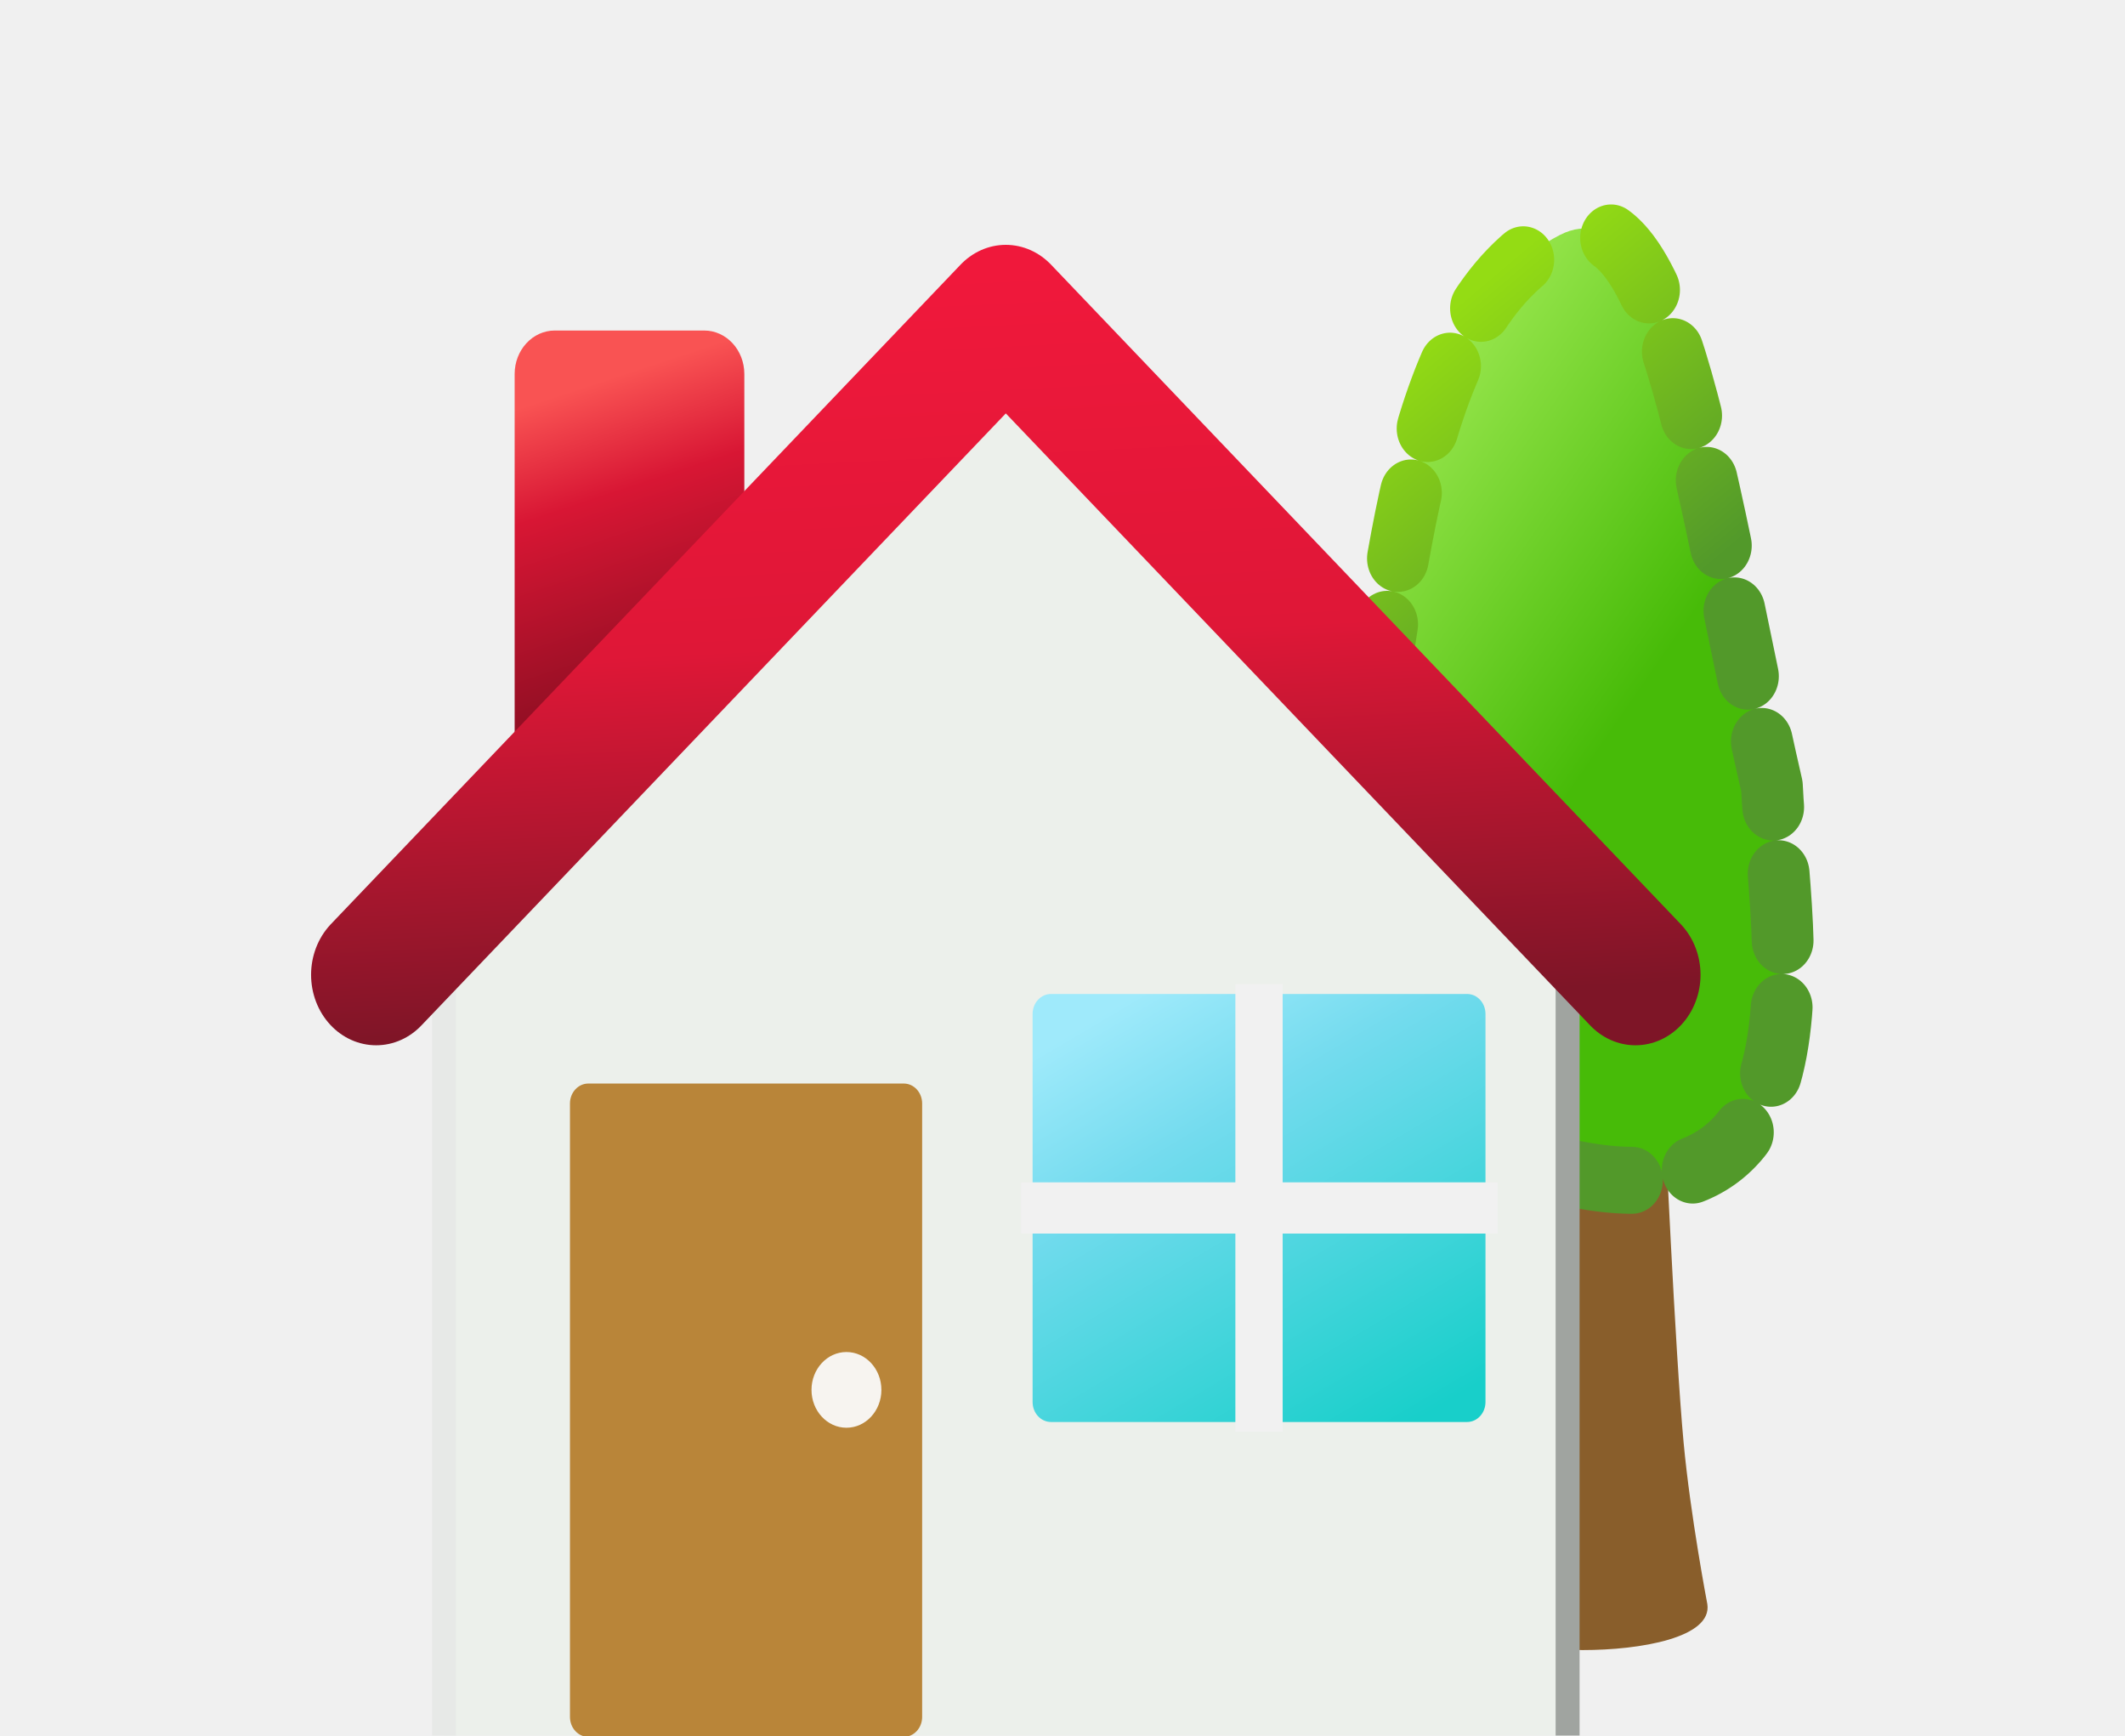
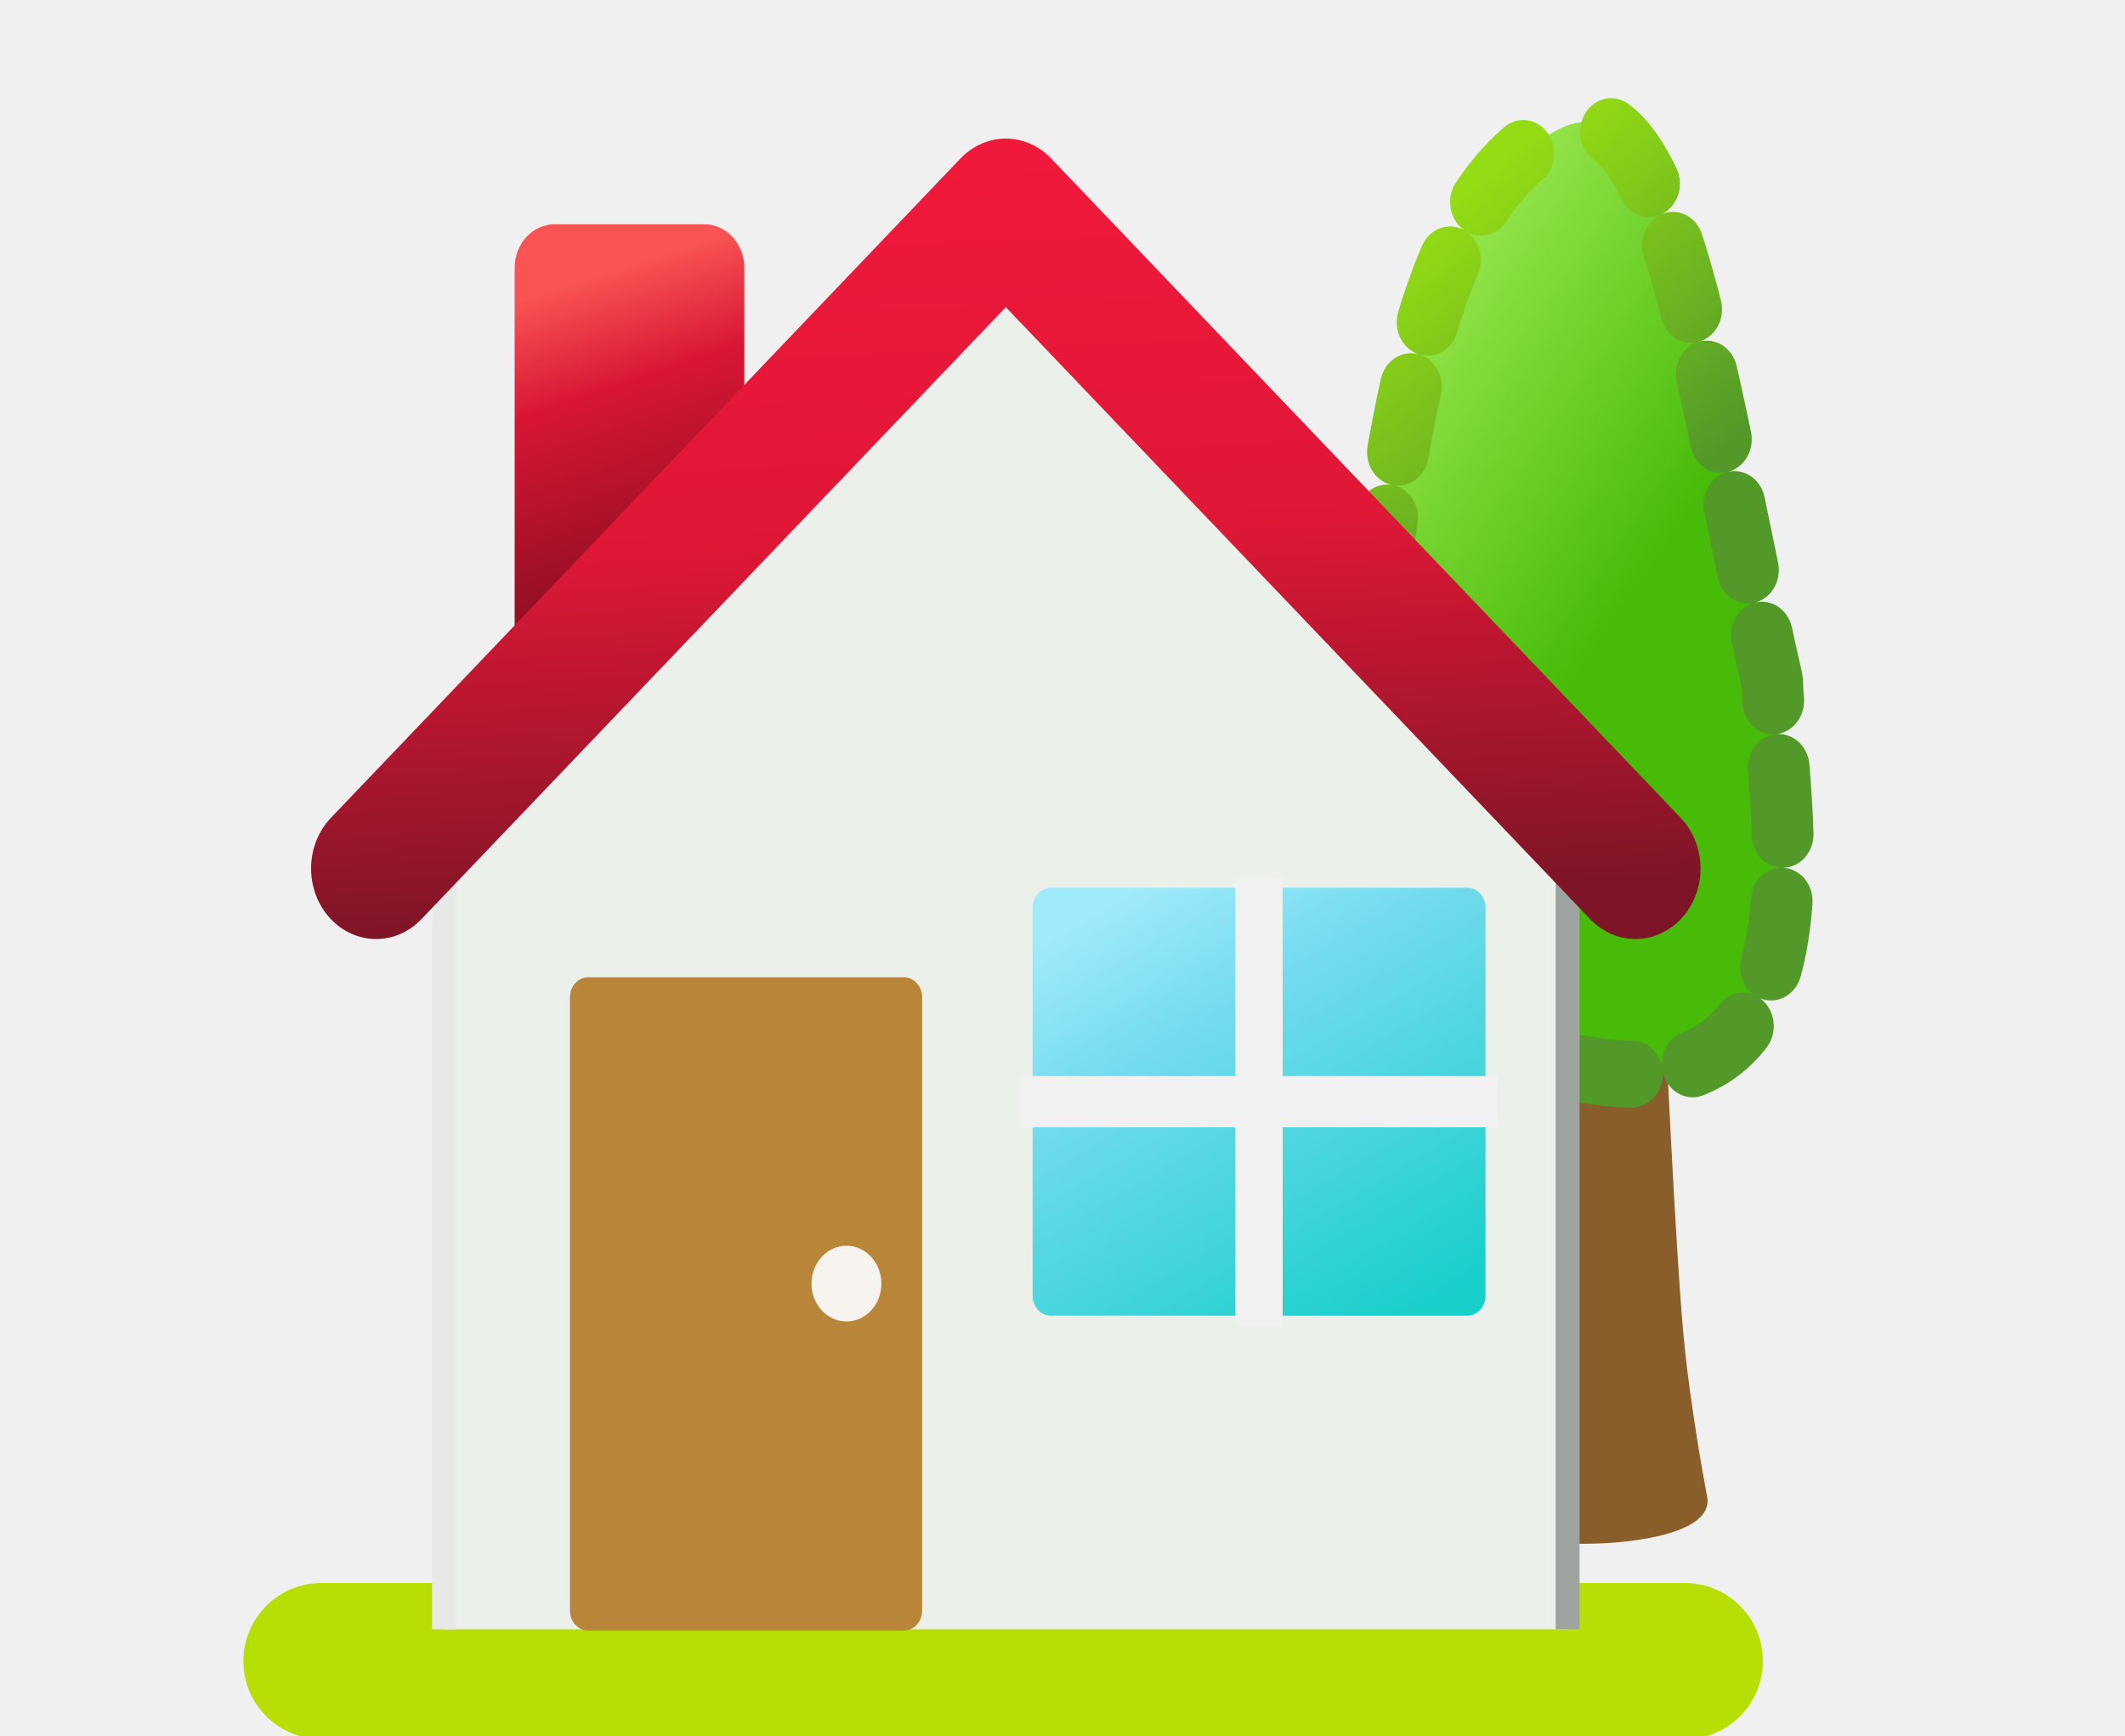
<svg xmlns="http://www.w3.org/2000/svg" xmlns:xlink="http://www.w3.org/1999/xlink" width="120" height="98" viewBox="0 0 31.75 25.929" version="1.1" id="svg2787">
  <defs id="defs2784">
    <linearGradient xlink:href="#linearGradient29522" id="linearGradient31309" gradientUnits="userSpaceOnUse" gradientTransform="matrix(0.7932409,-0.6089079,0.7932409,0.6089079,4.892518,-8.867114)" x1="14.228" y1="-29.19" x2="3.659" y2="-18.62" />
    <linearGradient id="linearGradient29522">
      <stop style="stop-color:#d4a125;stop-opacity:1;" offset="0" id="stop29518" />
      <stop style="stop-color:#edd495;stop-opacity:1;" offset="1" id="stop29520" />
    </linearGradient>
    <linearGradient xlink:href="#linearGradient29522" id="linearGradient31385" gradientUnits="userSpaceOnUse" gradientTransform="matrix(-0.7932409,-0.6089079,-0.7932409,0.6089079,5.107999,-8.867114)" x1="14.228" y1="-29.19" x2="3.659" y2="-18.62" />
    <linearGradient xlink:href="#linearGradient29522" id="linearGradient29605" gradientUnits="userSpaceOnUse" gradientTransform="matrix(0.8001375,-0.6190755,0.8001375,0.6190755,17.50946,-0.3688092)" x1="14.228" y1="-29.19" x2="3.659" y2="-18.62" />
    <linearGradient xlink:href="#linearGradient83550" id="linearGradient83552" x1="24.659" y1="1.848" x2="18.971" y2="8.448" gradientUnits="userSpaceOnUse" gradientTransform="matrix(-1.179496,0.5991861,0.1551683,0.9271714,45.51449,-13.0198)" />
    <linearGradient id="linearGradient83550">
      <stop style="stop-color:#b8f768;stop-opacity:1;" offset="0" id="stop83546" />
      <stop style="stop-color:#47bb08;stop-opacity:1;" offset="1" id="stop83548" />
    </linearGradient>
    <linearGradient xlink:href="#linearGradient83558" id="linearGradient83560" x1="20.859" y1="2.248" x2="18.971" y2="8.448" gradientUnits="userSpaceOnUse" gradientTransform="matrix(-1.179496,0.5991861,0.1551683,0.9271714,45.51449,-13.0198)" />
    <linearGradient id="linearGradient83558">
      <stop style="stop-color:#94dc14;stop-opacity:1;" offset="0" id="stop83554" />
      <stop style="stop-color:#52992a;stop-opacity:1;" offset="1" id="stop83556" />
    </linearGradient>
    <linearGradient xlink:href="#linearGradient80910" id="linearGradient80912" x1="5.45" y1="4.863" x2="6.85" y2="8.463" gradientUnits="userSpaceOnUse" gradientTransform="matrix(1.458482,0,0,1.143286,-2.798652,-1.418641)" />
    <linearGradient id="linearGradient80910">
      <stop style="stop-color:#f95353;stop-opacity:1;" offset="0" id="stop80906" />
      <stop style="stop-color:#d81634;stop-opacity:1;" offset="0.368" id="stop83544" />
      <stop style="stop-color:#940f24;stop-opacity:1;" offset="1" id="stop80908" />
    </linearGradient>
    <linearGradient xlink:href="#linearGradient97309" id="linearGradient69578" x1="18.775" y1="20.436" x2="15.345" y2="14.355" gradientUnits="userSpaceOnUse" gradientTransform="matrix(1.139867,0,0,1.103479,-2.988464,-2.738909)" />
    <linearGradient id="linearGradient97309">
      <stop style="stop-color:#18cfca;stop-opacity:1;" offset="0" id="stop97303" />
      <stop style="stop-color:#73dbee;stop-opacity:1;" offset="0.701" id="stop97305" />
      <stop style="stop-color:#9feafb;stop-opacity:1;" offset="1" id="stop97307" />
    </linearGradient>
    <linearGradient xlink:href="#linearGradient79520" id="linearGradient79522" x1="13.155" y1="2.285" x2="13.656" y2="13.385" gradientUnits="userSpaceOnUse" gradientTransform="translate(-0.5291667)" />
    <linearGradient id="linearGradient79520">
      <stop style="stop-color:#f0183b;stop-opacity:1;" offset="0" id="stop79516" />
      <stop style="stop-color:#df1737;stop-opacity:1;" offset="0.493" id="stop79524" />
      <stop style="stop-color:#7e1527;stop-opacity:1;" offset="1" id="stop79518" />
    </linearGradient>
  </defs>
  <g id="layer1">
-     <g id="g120516" transform="matrix(0.9225068,0,0,0.999198,3.610998,1.757054)" style="stroke-width:1.001">
+     <path style="fill:#dffa7f;fill-opacity:1;stroke:#b7df06;stroke-width:2.333;stroke-linecap:round;stroke-linejoin:round;stroke-miterlimit:8;stroke-dasharray:none;stroke-opacity:1;paint-order:fill markers stroke;stop-color:#000000" d="M 25.173,24.814 H 4.803" id="path44300" />
+     <g id="g120516" transform="matrix(0.9225068,0,0,0.999198,3.610998,0.1695545)" style="stroke-width:1.001">
      <path id="rect77221" style="fill:#895e2b;fill-rule:evenodd;stroke-width:0.239" d="m 21.719,14.001 c 0.935,0 1.276,0.346 1.324,0.853 0,0 0.173,3.597 0.311,4.956 0.111,1.101 0.384,2.413 0.384,2.413 0.084,0.502 -1.083,0.688 -2.018,0.688 -0.935,0 -1.687,-0.41 -1.687,-0.919 v -7.071 c 0,-0.509 0.753,-0.919 1.687,-0.919 z" />
      <path style="fill:url(#linearGradient83552);fill-opacity:1;stroke:url(#linearGradient83560);stroke-width:1.001;stroke-linecap:round;stroke-linejoin:round;stroke-miterlimit:8;stroke-dasharray:1.001;stroke-dashoffset:1.302;stroke-opacity:1;paint-order:fill markers stroke;stop-color:#000000" d="m 21.349,1.755 c -2.463,1.169 -2.604,5.312 -3.141,7.715 -0.575,2.573 0.496,5.408 1.967,5.929 5.961,2.11 4.72,-3.157 4.609,-5.401 C 23.711,5.697 23.119,0.915 21.349,1.755 Z" id="path72803" />
      <rect style="fill:url(#linearGradient80912);fill-opacity:1;fill-rule:evenodd;stroke-width:0.265" id="rect69677" width="3.72" height="6.718" x="4.421" y="3.183" rx="0.65" ry="0.65" />
      <path id="rect60261-0" style="fill:#ecf0eb;fill-opacity:1;fill-rule:evenodd;stroke:#a0a4a0;stroke-width:0;stroke-linejoin:round;stroke-dasharray:none;stroke-opacity:1" d="M 12.376,2.956 3.277,11.887 V 24.189 H 21.475 V 11.888 Z" />
      <rect style="fill:#b98539;fill-opacity:1;fill-rule:evenodd;stroke:#ffffff;stroke-width:0;stroke-linejoin:round;stroke-dasharray:none;stroke-opacity:1" id="rect61077" width="5.704" height="9.768" x="5.317" y="14.441" rx="0.298" ry="0.298" />
      <rect style="fill:url(#linearGradient69578);fill-opacity:1;fill-rule:evenodd;stroke:#09f9d9;stroke-width:0;stroke-linecap:round;stroke-linejoin:round;stroke-dasharray:none;stroke-opacity:1" id="rect61075" width="7.335" height="6.399" x="12.81" y="13.102" rx="0.298" ry="0.298" />
      <path style="fill:#ffffff;fill-opacity:1;stroke:#f1f1f1;stroke-width:0.766;stroke-linecap:square;stroke-linejoin:round;stroke-miterlimit:8;stroke-dasharray:none;stroke-opacity:1;paint-order:fill markers stroke;stop-color:#000000" d="m 16.477,13.338 v 5.925" id="path69568" />
      <path style="fill:#ffffff;fill-opacity:1;stroke:#f1f1f1;stroke-width:0.766;stroke-linecap:square;stroke-linejoin:round;stroke-miterlimit:8;stroke-dasharray:none;stroke-opacity:1;paint-order:fill markers stroke;stop-color:#000000" d="m 13.006,16.301 h 6.954" id="path69570" />
      <circle style="fill:#f7f4f0;fill-opacity:1;fill-rule:evenodd;stroke-width:0.265" id="path83662" cx="9.795" cy="19.021" r="0.566" />
      <path style="fill:#b98539;fill-opacity:1;stroke:#a0a4a0;stroke-width:0.388;stroke-linecap:square;stroke-linejoin:round;stroke-miterlimit:8;stroke-dasharray:none;stroke-dashoffset:4.913;stroke-opacity:1;paint-order:fill markers stroke;stop-color:#000000" d="M 21.475,23.995 V 11.806" id="path105261" />
      <path style="fill:#b98539;fill-opacity:1;stroke:#e7e9e7;stroke-width:0.388;stroke-linecap:square;stroke-linejoin:round;stroke-miterlimit:8;stroke-dasharray:none;stroke-dashoffset:4.913;stroke-opacity:1;paint-order:fill markers stroke;stop-color:#000000" d="M 3.277,23.995 V 11.806" id="path105259" />
      <path style="fill:none;fill-opacity:1;stroke:url(#linearGradient79522);stroke-width:2.108;stroke-linecap:round;stroke-linejoin:round;stroke-miterlimit:8;stroke-dasharray:none;stroke-opacity:1;paint-order:fill markers stroke;stop-color:#000000" d="M 2.178,12.815 12.376,2.956 22.574,12.815" id="path60259" />
    </g>
    <g id="g117847" transform="translate(-85.68201,-18.42902)">
      <path id="rect29651" style="fill:#b89644;fill-opacity:1;fill-rule:evenodd;stroke-width:0.253" d="m -35.605,27.319 c -0.493,-1e-6 -0.985,0.145 -1.362,0.435 l -11.147,8.557 h 0.002 V 52.708 h 25.015 V 36.311 h 0.002 L -34.243,27.754 c -0.377,-0.29 -0.87,-0.435 -1.363,-0.435 z" />
      <rect style="mix-blend-mode:multiply;fill:#ddd3d3;fill-opacity:1;fill-rule:evenodd;stroke-width:0.259" id="rect31549-1" width="22.808" height="19.408" x="-46.973" y="31.063" />
      <rect style="fill:#ffffff;fill-rule:evenodd;stroke-width:0.265" id="rect31549" width="22.101" height="20.893" x="-46.656" y="31.253" />
      <text xml:space="preserve" style="font-style:normal;font-weight:normal;font-size:15.525px;line-height:1.25;font-family:sans-serif;fill:#000000;fill-opacity:1;stroke:none;stroke-width:0.243" x="-31.271" y="52.283" id="text33454" transform="matrix(0.9981024,0.2998089,-0.2238531,0.9346605,0,0)">
        <tspan id="tspan33452" style="font-style:normal;font-variant:normal;font-weight:bold;font-stretch:normal;font-size:15.525px;font-family:Amiri;-inkscape-font-specification:'Amiri Bold';fill:#ff2e2e;fill-opacity:1;stroke-width:0.243" x="-31.271" y="52.283">@</tspan>
      </text>
      <path id="path31562" style="mix-blend-mode:normal;fill:#c5a761;fill-opacity:1;stroke:#000000;stroke-width:0;stroke-linecap:butt;stroke-linejoin:miter;stroke-dasharray:none;stroke-opacity:1" d="m -24.548,36.496 -11.088,7.975 -11.019,-7.925 v 2.948 l 9.954,8.797 h 1.995 l -0.003,-0.05 h 0.208 l 9.953,-8.798 z" />
      <g id="g31560" transform="matrix(1,0,0,0.991651,-40.60526,66.98862)">
        <g id="g31553">
          <path id="rect29033-76-4" style="fill:url(#linearGradient31309);fill-opacity:1;fill-rule:evenodd;stroke-width:0.295" d="m -7.509,-30.936 v 16.535 c 0.453,10e-7 0.906,-0.133 1.253,-0.399 l 10.25,-7.868 -10.25,-7.868 c -0.347,-0.266 -0.8,-0.399 -1.253,-0.399 z" />
          <path id="rect29033-76-4-0" style="fill:url(#linearGradient31385);fill-opacity:1;fill-rule:evenodd;stroke-width:0.295" d="m 17.51,-30.936 v 16.535 c -0.453,10e-7 -0.906,-0.133 -1.253,-0.399 L 6.007,-22.668 16.257,-30.537 c 0.347,-0.266 0.8,-0.399 1.253,-0.399 z" />
        </g>
        <path id="rect29033-76-0" style="fill:#b89644;fill-opacity:1;fill-rule:evenodd;stroke-width:0.319" d="m 5,-23.668 c -0.473,-1e-6 -0.945,0.149 -1.307,0.448 l -10.696,8.82 H 17.003 L 6.307,-23.221 C 5.945,-23.519 5.473,-23.668 5,-23.668 Z" />
        <path id="rect29033-76" style="fill:url(#linearGradient29605);fill-opacity:1;fill-rule:evenodd;stroke-width:0.299" d="m 5,-22.806 c -0.457,-1e-6 -0.913,0.135 -1.264,0.406 l -10.339,8 H 16.603 L 6.264,-22.4 c -0.35,-0.271 -0.807,-0.406 -1.264,-0.406 z" />
      </g>
    </g>
  </g>
</svg>
